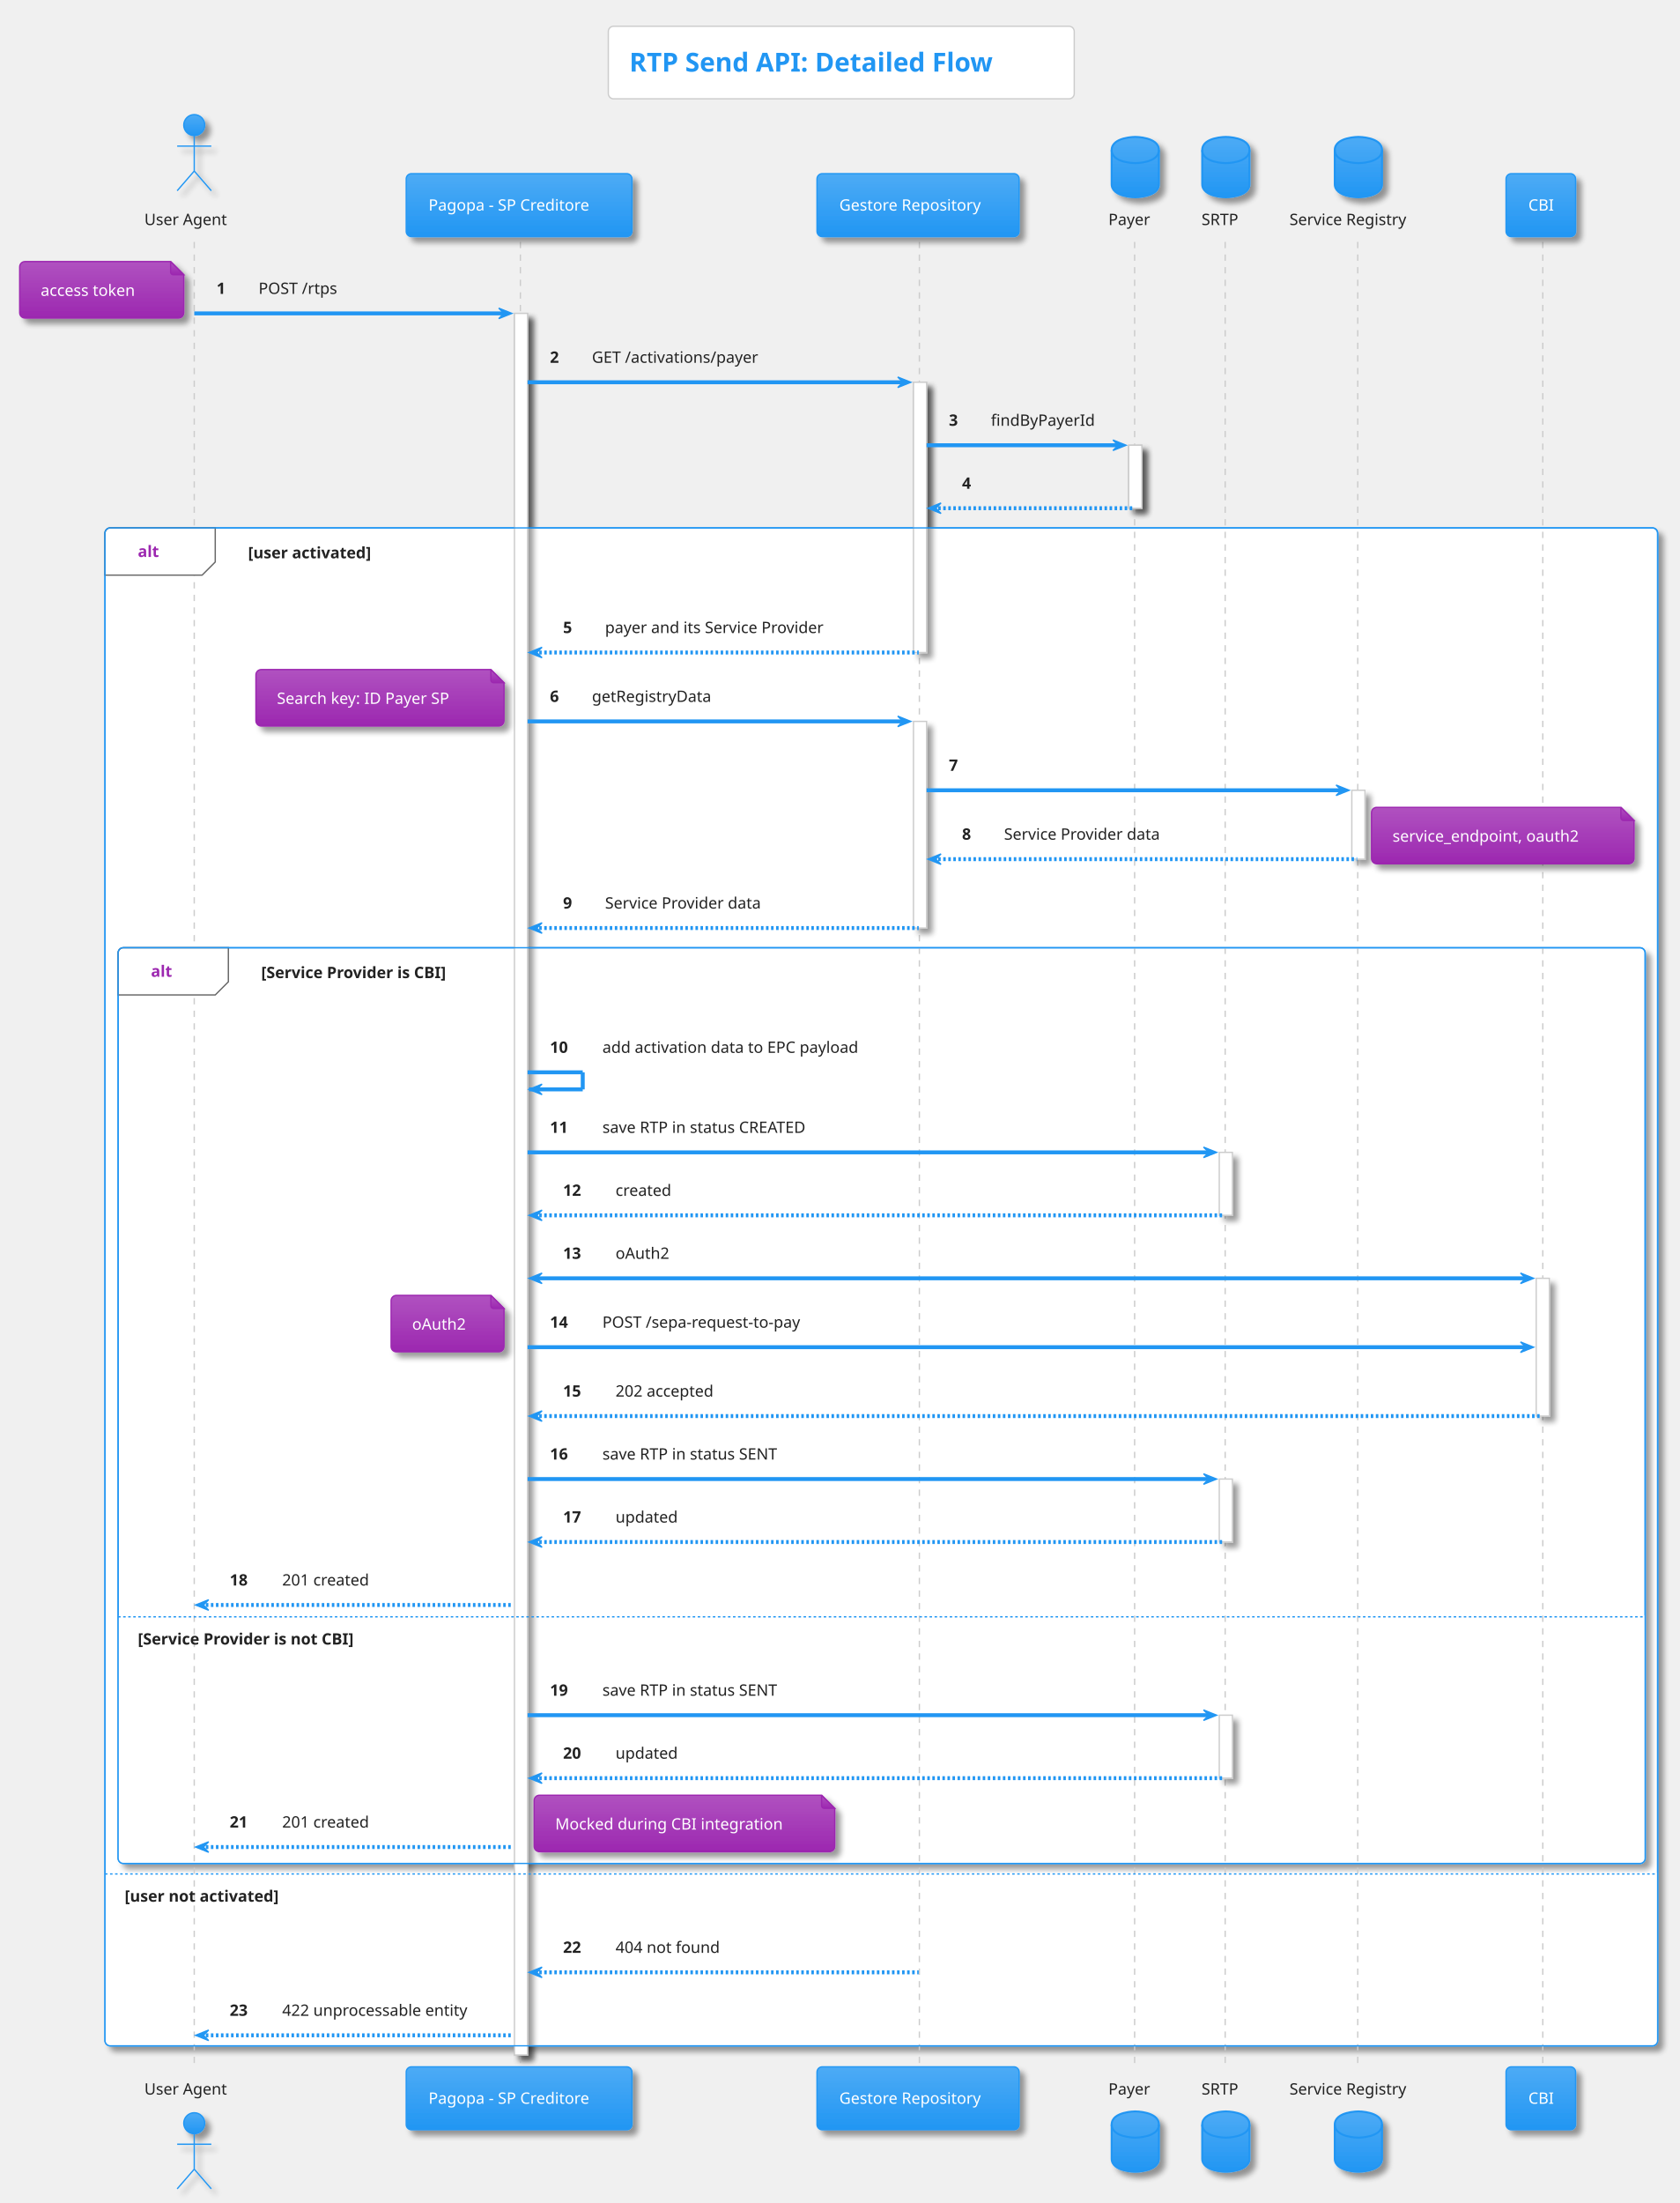
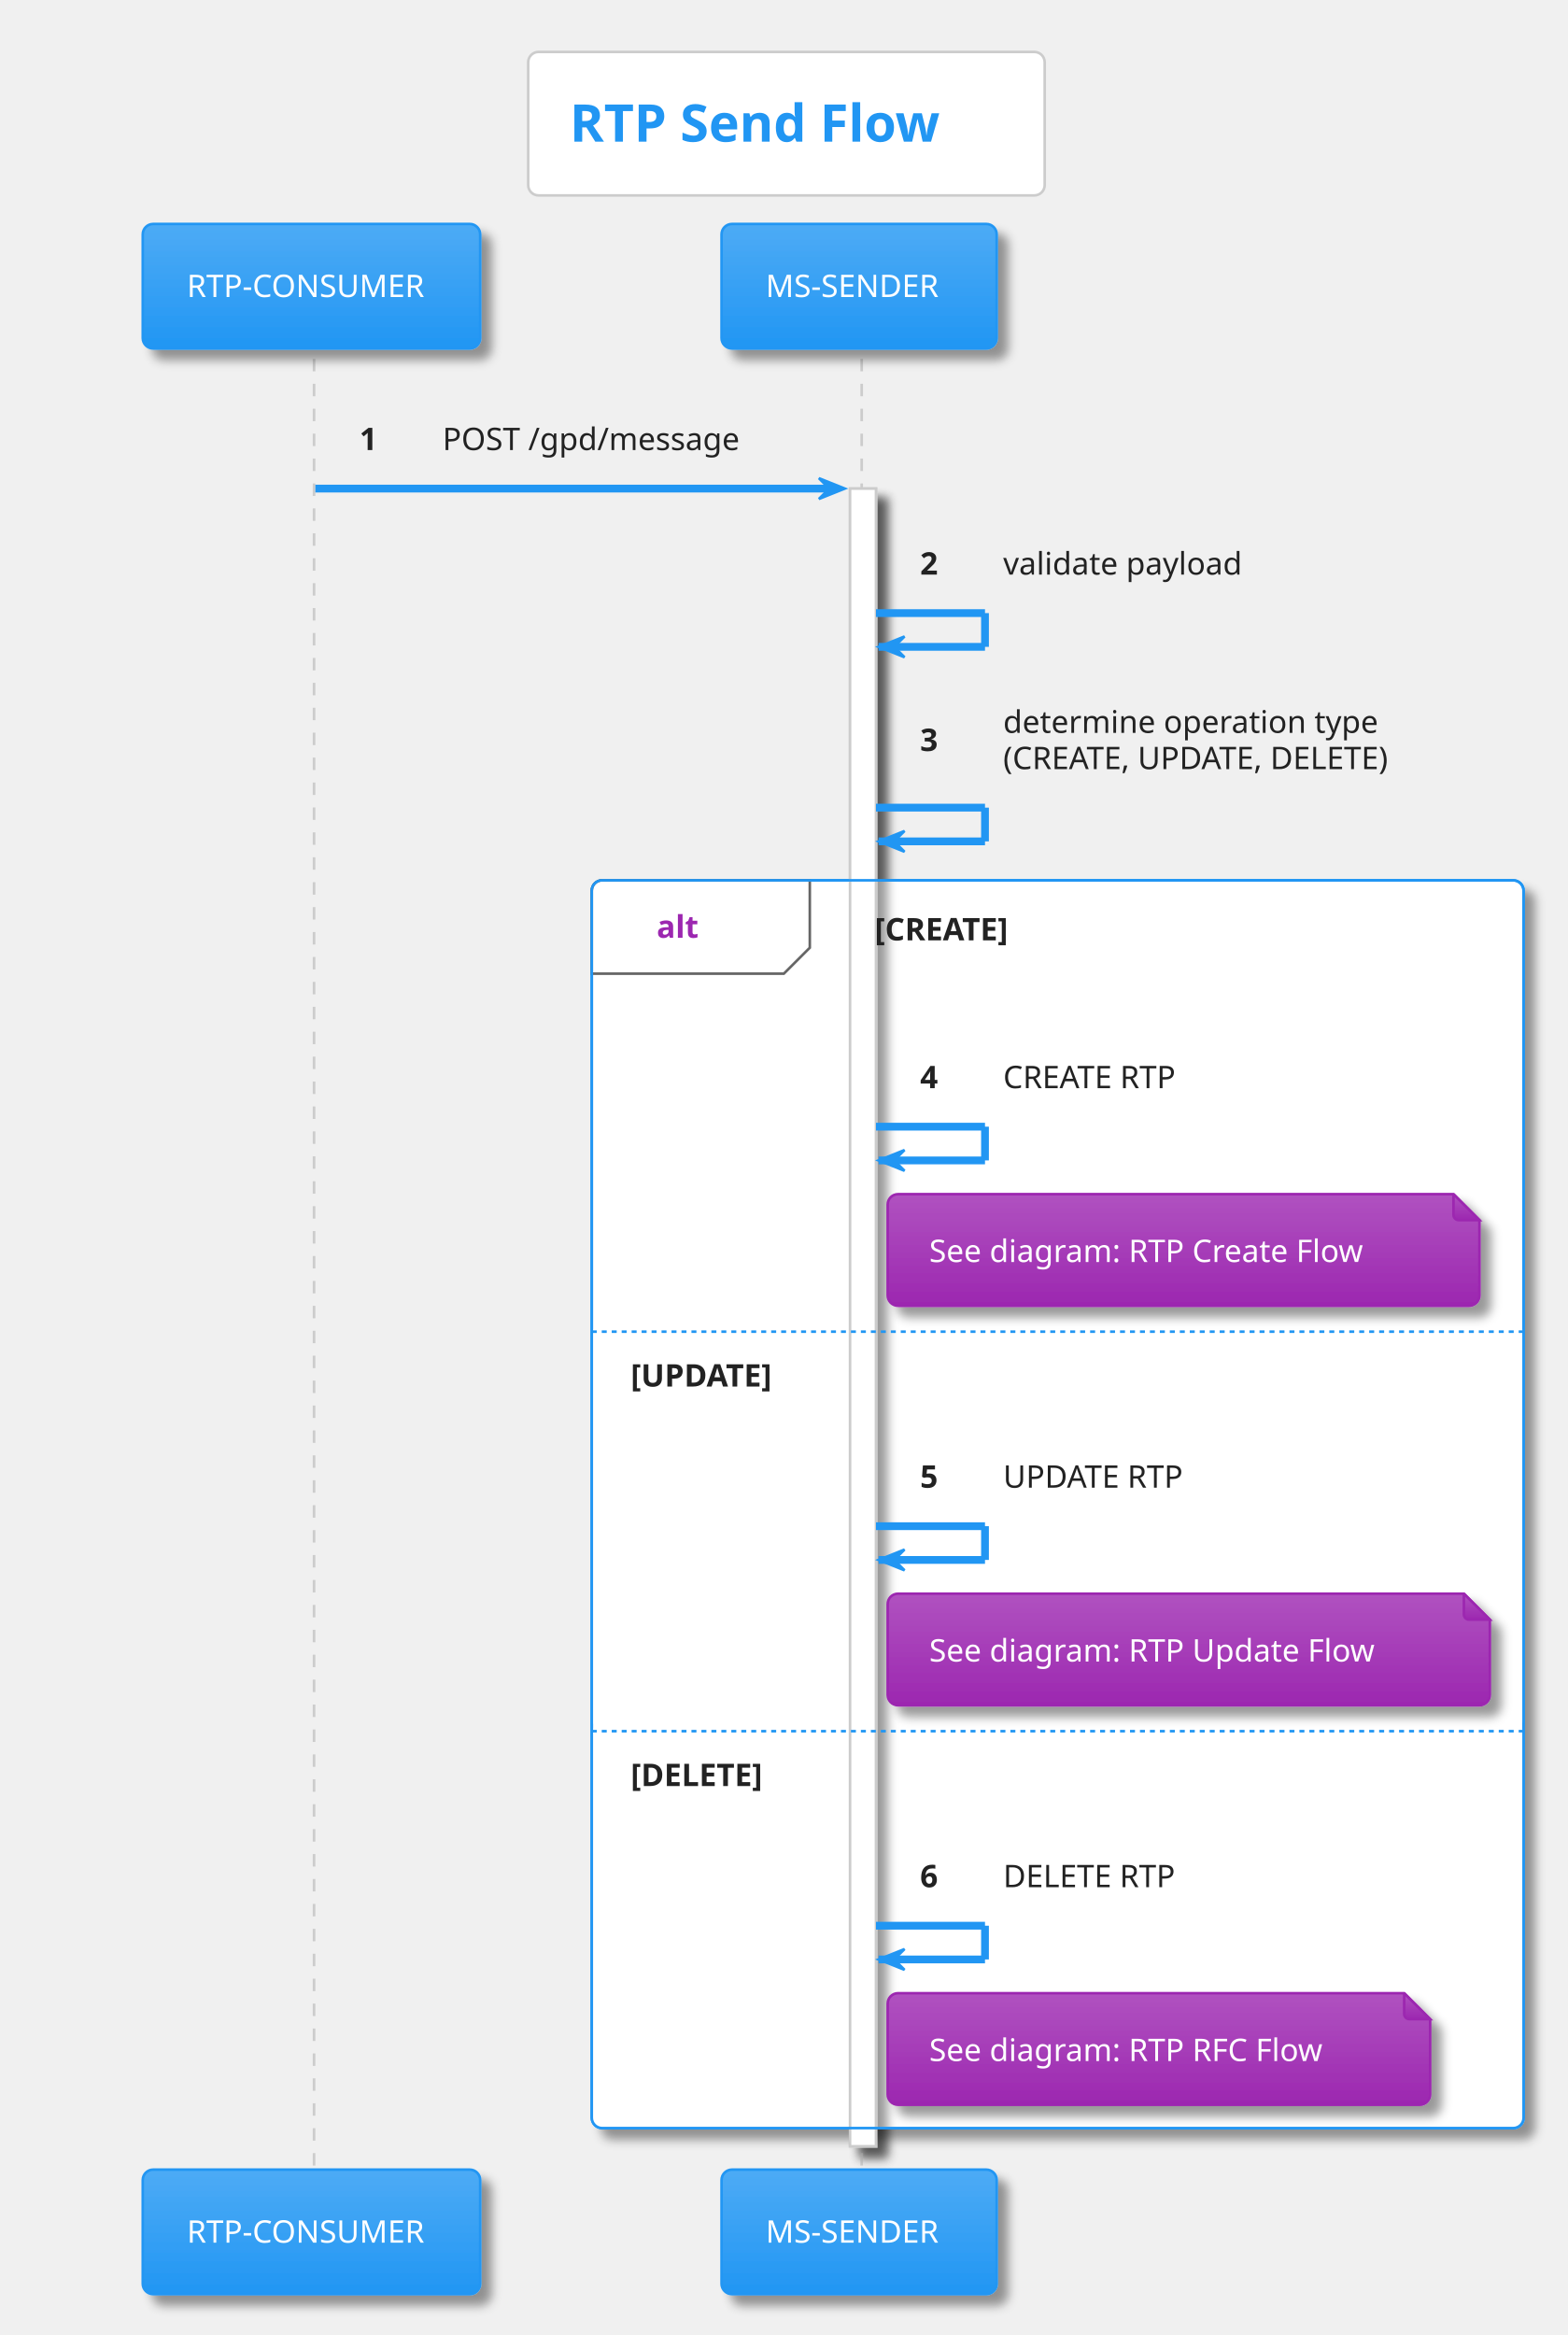
- <svg xmlns="http://www.w3.org/2000/svg" contentStyleType="text/css" height="1748.958px" preserveAspectRatio="none" style="width:1333px;height:1748px;" version="1.1" viewBox="0 0 1333 1748" width="1333.333px" zoomAndPan="magnify">
+ <svg xmlns="http://www.w3.org/2000/svg" contentStyleType="text/css" height="937.5px" preserveAspectRatio="none" style="width:629px;height:937px;" version="1.1" viewBox="0 0 629 937" width="629.167px" zoomAndPan="magnify">
  <defs>
-     <linearGradient id="g14znw5cwbxcvz0" x1="50%" x2="50%" y1="0%" y2="100%">
+     <linearGradient id="g13zf2xeybjldn0" x1="50%" x2="50%" y1="0%" y2="100%">
      <stop offset="0%" stop-color="#FFFFFF" />
      <stop offset="100%" stop-color="#FFFFFF" />
    </linearGradient>
-     <filter height="300%" id="f14znw5cwbxcvz" width="300%" x="-1" y="-1">
+     <filter height="300%" id="f13zf2xeybjldn" width="300%" x="-1" y="-1">
      <feGaussianBlur result="blurOut" stdDeviation="2.083" />
      <feColorMatrix in="blurOut" result="blurOut2" type="matrix" values="0 0 0 0 0 0 0 0 0 0 0 0 0 0 0 0 0 0 .4 0" />
      <feOffset dx="4.167" dy="4.167" in="blurOut2" result="blurOut3" />
      <feBlend in="SourceGraphic" in2="blurOut3" mode="normal" />
    </filter>
-     <linearGradient id="g14znw5cwbxcvz1" x1="50%" x2="50%" y1="0%" y2="100%">
+     <linearGradient id="g13zf2xeybjldn1" x1="50%" x2="50%" y1="0%" y2="100%">
      <stop offset="0%" stop-color="#4DABF5" />
      <stop offset="100%" stop-color="#2196F3" />
    </linearGradient>
-     <linearGradient id="g14znw5cwbxcvz2" x1="50%" x2="50%" y1="0%" y2="100%">
+     <linearGradient id="g13zf2xeybjldn2" x1="50%" x2="50%" y1="0%" y2="100%">
      <stop offset="0%" stop-color="#B052C0" />
      <stop offset="100%" stop-color="#9C27B0" />
    </linearGradient>
  </defs>
  <g>
-     <rect fill="url(#g14znw5cwbxcvz0)" height="57.585" id="_title" rx="4.167" ry="4.167" style="stroke:#CCCCCC;stroke-width:1.042;" width="369.792" x="482.812" y="20.833" />
-     <text fill="#2196F3" font-family="Verdana" font-size="20.833" font-weight="bold" lengthAdjust="spacing" textLength="336.458" x="499.479" y="56.838">RTP Send API: Detailed Flow</text>
-     <rect fill="#FFFFFF" filter="url(#f14znw5cwbxcvz)" height="1381.901" style="stroke:#CCCCCC;stroke-width:1.042;" width="10.417" x="408.333" y="248.665" />
-     <rect fill="#FFFFFF" filter="url(#f14znw5cwbxcvz)" height="214.421" style="stroke:#CCCCCC;stroke-width:1.042;" width="10.417" x="725" y="303.32" />
-     <rect fill="#FFFFFF" filter="url(#f14znw5cwbxcvz)" height="163.965" style="stroke:#CCCCCC;stroke-width:1.042;" width="10.417" x="725" y="572.396" />
-     <rect fill="#FFFFFF" filter="url(#f14znw5cwbxcvz)" height="49.967" style="stroke:#CCCCCC;stroke-width:1.042;" width="10.417" x="895.833" y="353.288" />
-     <rect fill="#FFFFFF" filter="url(#f14znw5cwbxcvz)" height="49.967" style="stroke:#CCCCCC;stroke-width:1.042;" width="10.417" x="967.708" y="914.356" />
-     <rect fill="#FFFFFF" filter="url(#f14znw5cwbxcvz)" height="49.967" style="stroke:#CCCCCC;stroke-width:1.042;" width="10.417" x="967.708" y="1173.568" />
-     <rect fill="#FFFFFF" filter="url(#f14znw5cwbxcvz)" height="49.967" style="stroke:#CCCCCC;stroke-width:1.042;" width="10.417" x="967.708" y="1360.938" />
-     <rect fill="#FFFFFF" filter="url(#f14znw5cwbxcvz)" height="54.655" style="stroke:#CCCCCC;stroke-width:1.042;" width="10.417" x="1072.917" y="627.051" />
-     <rect fill="#FFFFFF" filter="url(#f14znw5cwbxcvz)" height="109.31" style="stroke:#CCCCCC;stroke-width:1.042;" width="10.417" x="1219.271" y="1014.29" />
-     <rect fill="url(#g14znw5cwbxcvz0)" filter="url(#f14znw5cwbxcvz)" height="1204.395" rx="4.167" ry="4.167" style="stroke:#2196F3;stroke-width:1.042;" width="1232.292" x="83.333" y="418.88" />
-     <rect fill="url(#g14znw5cwbxcvz0)" filter="url(#f14znw5cwbxcvz)" height="726.595" rx="4.167" ry="4.167" style="stroke:#2196F3;stroke-width:1.042;" width="1211.979" x="93.75" y="751.986" />
-     <path d="M93.75,1281.836 L1305.729,1281.836 L1305.729,1474.414 A4.167,4.167 0 0 1 1301.562,1478.581 L97.917,1478.581 A4.167,4.167 0 0 1 93.75,1474.414 L93.75,1281.836 " fill="url(#g14znw5cwbxcvz0)" style="stroke:none;stroke-width:1.042;" />
-     <path d="M83.333,1485.872 L1315.625,1485.872 L1315.625,1619.108 A4.167,4.167 0 0 1 1311.458,1623.275 L87.5,1623.275 A4.167,4.167 0 0 1 83.333,1619.108 L83.333,1485.872 " fill="url(#g14znw5cwbxcvz0)" style="stroke:none;stroke-width:1.042;" />
-     <line style="stroke:#CCCCCC;stroke-width:1.042;stroke-dasharray:5.0,5.0;" x1="154.167" x2="154.167" y1="191.927" y2="1640.983" />
-     <line style="stroke:#CCCCCC;stroke-width:1.042;stroke-dasharray:5.0,5.0;" x1="413.021" x2="413.021" y1="191.927" y2="1640.983" />
-     <line style="stroke:#CCCCCC;stroke-width:1.042;stroke-dasharray:5.0,5.0;" x1="729.688" x2="729.688" y1="191.927" y2="1640.983" />
-     <line style="stroke:#CCCCCC;stroke-width:1.042;stroke-dasharray:5.0,5.0;" x1="900.521" x2="900.521" y1="191.927" y2="1640.983" />
-     <line style="stroke:#CCCCCC;stroke-width:1.042;stroke-dasharray:5.0,5.0;" x1="972.396" x2="972.396" y1="191.927" y2="1640.983" />
-     <line style="stroke:#CCCCCC;stroke-width:1.042;stroke-dasharray:5.0,5.0;" x1="1077.604" x2="1077.604" y1="191.927" y2="1640.983" />
-     <line style="stroke:#CCCCCC;stroke-width:1.042;stroke-dasharray:5.0,5.0;" x1="1224.479" x2="1224.479" y1="191.927" y2="1640.983" />
-     <text fill="#222222" font-family="Verdana" font-size="12.5" lengthAdjust="spacing" textLength="72.917" x="114.583" y="178.562">User Agent</text>
-     <ellipse cx="154.167" cy="99.251" fill="url(#g14znw5cwbxcvz1)" filter="url(#f14znw5cwbxcvz)" rx="8.333" ry="8.333" style="stroke:#2196F3;stroke-width:1.042;" />
-     <path d="M154.167,107.585 L154.167,135.71 M140.625,115.918 L167.708,115.918 M154.167,135.71 L140.625,151.335 M154.167,135.71 L167.708,151.335 " fill="none" filter="url(#f14znw5cwbxcvz)" style="stroke:#2196F3;stroke-width:1.042;" />
-     <text fill="#222222" font-family="Verdana" font-size="12.5" lengthAdjust="spacing" textLength="72.917" x="114.583" y="1661.961">User Agent</text>
-     <ellipse cx="154.167" cy="1684.7" fill="url(#g14znw5cwbxcvz1)" filter="url(#f14znw5cwbxcvz)" rx="8.333" ry="8.333" style="stroke:#2196F3;stroke-width:1.042;" />
-     <path d="M154.167,1693.034 L154.167,1721.159 M140.625,1701.367 L167.708,1701.367 M154.167,1721.159 L140.625,1736.784 M154.167,1721.159 L167.708,1736.784 " fill="none" filter="url(#f14znw5cwbxcvz)" style="stroke:#2196F3;stroke-width:1.042;" />
-     <rect fill="url(#g14znw5cwbxcvz1)" filter="url(#f14znw5cwbxcvz)" height="49.967" rx="4.167" ry="4.167" style="stroke:#2196F3;stroke-width:1.042;" width="179.167" x="322.396" y="137.793" />
-     <text fill="#FFFFFF" font-family="Verdana" font-size="12.5" lengthAdjust="spacing" textLength="143.75" x="340.104" y="167.104">Pagopa - SP Creditore</text>
-     <rect fill="url(#g14znw5cwbxcvz1)" filter="url(#f14znw5cwbxcvz)" height="49.967" rx="4.167" ry="4.167" style="stroke:#2196F3;stroke-width:1.042;" width="179.167" x="322.396" y="1639.941" />
-     <text fill="#FFFFFF" font-family="Verdana" font-size="12.5" lengthAdjust="spacing" textLength="143.75" x="340.104" y="1669.253">Pagopa - SP Creditore</text>
-     <rect fill="url(#g14znw5cwbxcvz1)" filter="url(#f14znw5cwbxcvz)" height="49.967" rx="4.167" ry="4.167" style="stroke:#2196F3;stroke-width:1.042;" width="160.417" x="648.438" y="137.793" />
-     <text fill="#FFFFFF" font-family="Verdana" font-size="12.5" lengthAdjust="spacing" textLength="125" x="666.146" y="167.104">Gestore Repository</text>
-     <rect fill="url(#g14znw5cwbxcvz1)" filter="url(#f14znw5cwbxcvz)" height="49.967" rx="4.167" ry="4.167" style="stroke:#2196F3;stroke-width:1.042;" width="160.417" x="648.438" y="1639.941" />
-     <text fill="#FFFFFF" font-family="Verdana" font-size="12.5" lengthAdjust="spacing" textLength="125" x="666.146" y="1669.253">Gestore Repository</text>
-     <text fill="#222222" font-family="Verdana" font-size="12.5" lengthAdjust="spacing" textLength="36.458" x="879.688" y="178.562">Payer</text>
-     <path d="M882.292,119.043 C882.292,108.626 901.042,108.626 901.042,108.626 C901.042,108.626 919.792,108.626 919.792,119.043 L919.792,146.126 C919.792,156.543 901.042,156.543 901.042,156.543 C901.042,156.543 882.292,156.543 882.292,146.126 L882.292,119.043 " fill="url(#g14znw5cwbxcvz1)" filter="url(#f14znw5cwbxcvz)" style="stroke:#2196F3;stroke-width:1.562;" />
-     <path d="M882.292,119.043 C882.292,129.46 901.042,129.46 901.042,129.46 C901.042,129.46 919.792,129.46 919.792,119.043 " fill="none" style="stroke:#2196F3;stroke-width:1.562;" />
-     <text fill="#222222" font-family="Verdana" font-size="12.5" lengthAdjust="spacing" textLength="36.458" x="879.688" y="1661.961">Payer</text>
-     <path d="M882.292,1685.742 C882.292,1675.325 901.042,1675.325 901.042,1675.325 C901.042,1675.325 919.792,1675.325 919.792,1685.742 L919.792,1712.825 C919.792,1723.242 901.042,1723.242 901.042,1723.242 C901.042,1723.242 882.292,1723.242 882.292,1712.825 L882.292,1685.742 " fill="url(#g14znw5cwbxcvz1)" filter="url(#f14znw5cwbxcvz)" style="stroke:#2196F3;stroke-width:1.562;" />
-     <path d="M882.292,1685.742 C882.292,1696.159 901.042,1696.159 901.042,1696.159 C901.042,1696.159 919.792,1696.159 919.792,1685.742 " fill="none" style="stroke:#2196F3;stroke-width:1.562;" />
-     <text fill="#222222" font-family="Verdana" font-size="12.5" lengthAdjust="spacing" textLength="32.292" x="953.646" y="178.562">SRTP</text>
-     <path d="M954.167,119.043 C954.167,108.626 972.917,108.626 972.917,108.626 C972.917,108.626 991.667,108.626 991.667,119.043 L991.667,146.126 C991.667,156.543 972.917,156.543 972.917,156.543 C972.917,156.543 954.167,156.543 954.167,146.126 L954.167,119.043 " fill="url(#g14znw5cwbxcvz1)" filter="url(#f14znw5cwbxcvz)" style="stroke:#2196F3;stroke-width:1.562;" />
-     <path d="M954.167,119.043 C954.167,129.46 972.917,129.46 972.917,129.46 C972.917,129.46 991.667,129.46 991.667,119.043 " fill="none" style="stroke:#2196F3;stroke-width:1.562;" />
-     <text fill="#222222" font-family="Verdana" font-size="12.5" lengthAdjust="spacing" textLength="32.292" x="953.646" y="1661.961">SRTP</text>
-     <path d="M954.167,1685.742 C954.167,1675.325 972.917,1675.325 972.917,1675.325 C972.917,1675.325 991.667,1675.325 991.667,1685.742 L991.667,1712.825 C991.667,1723.242 972.917,1723.242 972.917,1723.242 C972.917,1723.242 954.167,1723.242 954.167,1712.825 L954.167,1685.742 " fill="url(#g14znw5cwbxcvz1)" filter="url(#f14znw5cwbxcvz)" style="stroke:#2196F3;stroke-width:1.562;" />
-     <path d="M954.167,1685.742 C954.167,1696.159 972.917,1696.159 972.917,1696.159 C972.917,1696.159 991.667,1696.159 991.667,1685.742 " fill="none" style="stroke:#2196F3;stroke-width:1.562;" />
-     <text fill="#222222" font-family="Verdana" font-size="12.5" lengthAdjust="spacing" textLength="103.125" x="1023.438" y="178.562">Service Registry</text>
-     <path d="M1059.375,119.043 C1059.375,108.626 1078.125,108.626 1078.125,108.626 C1078.125,108.626 1096.875,108.626 1096.875,119.043 L1096.875,146.126 C1096.875,156.543 1078.125,156.543 1078.125,156.543 C1078.125,156.543 1059.375,156.543 1059.375,146.126 L1059.375,119.043 " fill="url(#g14znw5cwbxcvz1)" filter="url(#f14znw5cwbxcvz)" style="stroke:#2196F3;stroke-width:1.562;" />
-     <path d="M1059.375,119.043 C1059.375,129.46 1078.125,129.46 1078.125,129.46 C1078.125,129.46 1096.875,129.46 1096.875,119.043 " fill="none" style="stroke:#2196F3;stroke-width:1.562;" />
-     <text fill="#222222" font-family="Verdana" font-size="12.5" lengthAdjust="spacing" textLength="103.125" x="1023.438" y="1661.961">Service Registry</text>
-     <path d="M1059.375,1685.742 C1059.375,1675.325 1078.125,1675.325 1078.125,1675.325 C1078.125,1675.325 1096.875,1675.325 1096.875,1685.742 L1096.875,1712.825 C1096.875,1723.242 1078.125,1723.242 1078.125,1723.242 C1078.125,1723.242 1059.375,1723.242 1059.375,1712.825 L1059.375,1685.742 " fill="url(#g14znw5cwbxcvz1)" filter="url(#f14znw5cwbxcvz)" style="stroke:#2196F3;stroke-width:1.562;" />
-     <path d="M1059.375,1685.742 C1059.375,1696.159 1078.125,1696.159 1078.125,1696.159 C1078.125,1696.159 1096.875,1696.159 1096.875,1685.742 " fill="none" style="stroke:#2196F3;stroke-width:1.562;" />
-     <rect fill="url(#g14znw5cwbxcvz1)" filter="url(#f14znw5cwbxcvz)" height="49.967" rx="4.167" ry="4.167" style="stroke:#2196F3;stroke-width:1.042;" width="55.208" x="1195.312" y="137.793" />
-     <text fill="#FFFFFF" font-family="Verdana" font-size="12.5" lengthAdjust="spacing" textLength="19.792" x="1213.021" y="167.104">CBI</text>
-     <rect fill="url(#g14znw5cwbxcvz1)" filter="url(#f14znw5cwbxcvz)" height="49.967" rx="4.167" ry="4.167" style="stroke:#2196F3;stroke-width:1.042;" width="55.208" x="1195.312" y="1639.941" />
-     <text fill="#FFFFFF" font-family="Verdana" font-size="12.5" lengthAdjust="spacing" textLength="19.792" x="1213.021" y="1669.253">CBI</text>
-     <rect fill="#FFFFFF" filter="url(#f14znw5cwbxcvz)" height="1381.901" style="stroke:#CCCCCC;stroke-width:1.042;" width="10.417" x="408.333" y="248.665" />
-     <rect fill="#FFFFFF" filter="url(#f14znw5cwbxcvz)" height="214.421" style="stroke:#CCCCCC;stroke-width:1.042;" width="10.417" x="725" y="303.32" />
-     <rect fill="#FFFFFF" filter="url(#f14znw5cwbxcvz)" height="163.965" style="stroke:#CCCCCC;stroke-width:1.042;" width="10.417" x="725" y="572.396" />
-     <rect fill="#FFFFFF" filter="url(#f14znw5cwbxcvz)" height="49.967" style="stroke:#CCCCCC;stroke-width:1.042;" width="10.417" x="895.833" y="353.288" />
-     <rect fill="#FFFFFF" filter="url(#f14znw5cwbxcvz)" height="49.967" style="stroke:#CCCCCC;stroke-width:1.042;" width="10.417" x="967.708" y="914.356" />
-     <rect fill="#FFFFFF" filter="url(#f14znw5cwbxcvz)" height="49.967" style="stroke:#CCCCCC;stroke-width:1.042;" width="10.417" x="967.708" y="1173.568" />
-     <rect fill="#FFFFFF" filter="url(#f14znw5cwbxcvz)" height="49.967" style="stroke:#CCCCCC;stroke-width:1.042;" width="10.417" x="967.708" y="1360.938" />
-     <rect fill="#FFFFFF" filter="url(#f14znw5cwbxcvz)" height="54.655" style="stroke:#CCCCCC;stroke-width:1.042;" width="10.417" x="1072.917" y="627.051" />
-     <rect fill="#FFFFFF" filter="url(#f14znw5cwbxcvz)" height="109.31" style="stroke:#CCCCCC;stroke-width:1.042;" width="10.417" x="1219.271" y="1014.29" />
-     <polygon fill="#2196F3" points="395.833,244.499,406.25,248.665,395.833,252.832,400,248.665" style="stroke:#2196F3;stroke-width:1.042;" />
-     <line style="stroke:#2196F3;stroke-width:3.125;" x1="154.167" x2="402.083" y1="248.665" y2="248.665" />
-     <text fill="#222222" font-family="Verdana" font-size="12.5" font-weight="bold" lengthAdjust="spacing" textLength="8.333" x="171.875" y="233.217">1</text>
-     <text fill="#222222" font-family="Verdana" font-size="12.5" lengthAdjust="spacing" textLength="67.708" x="205.208" y="233.217">POST /rtps</text>
-     <path d="M15.625,211.719 L15.625,248.177 A4.167,4.167 0 0 0 19.792,252.344 L141.667,252.344 A4.167,4.167 0 0 0 145.833,248.177 L145.833,217.969 L135.417,207.552 L19.792,207.552 A4.167,4.167 0 0 0 15.625,211.719 " fill="url(#g14znw5cwbxcvz2)" filter="url(#f14znw5cwbxcvz)" style="stroke:#9C27B0;stroke-width:1.042;" />
-     <path d="M135.417,207.552 L135.417,215.885 A2.083,2.083 0 0 0 137.5,217.969 L145.833,217.969 L135.417,207.552 " fill="url(#g14znw5cwbxcvz2)" style="stroke:#9C27B0;stroke-width:1.042;" />
-     <text fill="#FFFFFF" font-family="Verdana" font-size="12.5" lengthAdjust="spacing" textLength="87.5" x="32.292" y="234.78">access token</text>
-     <polygon fill="#2196F3" points="712.5,299.154,722.917,303.32,712.5,307.487,716.667,303.32" style="stroke:#2196F3;stroke-width:1.042;" />
-     <line style="stroke:#2196F3;stroke-width:3.125;" x1="418.75" x2="718.75" y1="303.32" y2="303.32" />
-     <text fill="#222222" font-family="Verdana" font-size="12.5" font-weight="bold" lengthAdjust="spacing" textLength="8.333" x="436.458" y="287.872">2</text>
-     <text fill="#222222" font-family="Verdana" font-size="12.5" lengthAdjust="spacing" textLength="144.792" x="469.792" y="287.872">GET /activations/payer</text>
-     <polygon fill="#2196F3" points="883.333,349.121,893.75,353.288,883.333,357.454,887.5,353.288" style="stroke:#2196F3;stroke-width:1.042;" />
-     <line style="stroke:#2196F3;stroke-width:3.125;" x1="735.417" x2="889.583" y1="353.288" y2="353.288" />
-     <text fill="#222222" font-family="Verdana" font-size="12.5" font-weight="bold" lengthAdjust="spacing" textLength="8.333" x="753.125" y="337.84">3</text>
-     <text fill="#222222" font-family="Verdana" font-size="12.5" lengthAdjust="spacing" textLength="86.458" x="786.458" y="337.84">findByPayerId</text>
-     <polygon fill="#2196F3" points="746.875,399.089,736.458,403.255,746.875,407.422,742.708,403.255" style="stroke:#2196F3;stroke-width:1.042;" />
-     <line style="stroke:#2196F3;stroke-width:3.125;stroke-dasharray:2.0,2.0;" x1="740.625" x2="900" y1="403.255" y2="403.255" />
-     <text fill="#222222" font-family="Verdana" font-size="12.5" font-weight="bold" lengthAdjust="spacing" textLength="8.333" x="763.542" y="387.807">4</text>
-     <text fill="#222222" font-family="Verdana" font-size="12.5" lengthAdjust="spacing" textLength="4.167" x="796.875" y="387.807"> </text>
-     <path d="M87.5,418.88 L170.833,418.88 L170.833,445.931 L160.417,456.348 L83.333,456.348 L83.333,423.047 A4.167,4.167 0 0 1 87.5,418.88 " fill="#FFFFFF" style="stroke:#666666;stroke-width:1.042;" />
-     <rect fill="none" height="1204.395" rx="4.167" ry="4.167" style="stroke:#2196F3;stroke-width:1.042;" width="1232.292" x="83.333" y="418.88" />
-     <text fill="#9C27B0" font-family="Verdana" font-size="12.5" font-weight="bold" lengthAdjust="spacing" textLength="19.792" x="109.375" y="441.941">alt</text>
-     <text fill="#222222" font-family="Verdana" font-size="12.5" font-weight="bold" lengthAdjust="spacing" textLength="116.667" x="196.875" y="442.983">[user activated]</text>
-     <polygon fill="#2196F3" points="430.208,513.574,419.792,517.741,430.208,521.908,426.042,517.741" style="stroke:#2196F3;stroke-width:1.042;" />
-     <line style="stroke:#2196F3;stroke-width:3.125;stroke-dasharray:2.0,2.0;" x1="423.958" x2="729.167" y1="517.741" y2="517.741" />
-     <text fill="#222222" font-family="Verdana" font-size="12.5" font-weight="bold" lengthAdjust="spacing" textLength="8.333" x="446.875" y="502.293">5</text>
-     <text fill="#222222" font-family="Verdana" font-size="12.5" lengthAdjust="spacing" textLength="193.75" x="480.208" y="502.293">payer and its Service Provider</text>
-     <polygon fill="#2196F3" points="712.5,568.229,722.917,572.396,712.5,576.562,716.667,572.396" style="stroke:#2196F3;stroke-width:1.042;" />
-     <line style="stroke:#2196F3;stroke-width:3.125;" x1="418.75" x2="718.75" y1="572.396" y2="572.396" />
-     <text fill="#222222" font-family="Verdana" font-size="12.5" font-weight="bold" lengthAdjust="spacing" textLength="8.333" x="436.458" y="556.948">6</text>
-     <text fill="#222222" font-family="Verdana" font-size="12.5" lengthAdjust="spacing" textLength="105.208" x="469.792" y="556.948">getRegistryData</text>
-     <path d="M203.125,535.449 L203.125,571.908 A4.167,4.167 0 0 0 207.292,576.074 L395.833,576.074 A4.167,4.167 0 0 0 400,571.908 L400,541.699 L389.583,531.283 L207.292,531.283 A4.167,4.167 0 0 0 203.125,535.449 " fill="url(#g14znw5cwbxcvz2)" filter="url(#f14znw5cwbxcvz)" style="stroke:#9C27B0;stroke-width:1.042;" />
-     <path d="M389.583,531.283 L389.583,539.616 A2.083,2.083 0 0 0 391.667,541.699 L400,541.699 L389.583,531.283 " fill="url(#g14znw5cwbxcvz2)" style="stroke:#9C27B0;stroke-width:1.042;" />
-     <text fill="#FFFFFF" font-family="Verdana" font-size="12.5" lengthAdjust="spacing" textLength="154.167" x="219.792" y="558.51">Search key: ID Payer SP</text>
-     <polygon fill="#2196F3" points="1060.417,622.884,1070.833,627.051,1060.417,631.217,1064.583,627.051" style="stroke:#2196F3;stroke-width:1.042;" />
-     <line style="stroke:#2196F3;stroke-width:3.125;" x1="735.417" x2="1066.667" y1="627.051" y2="627.051" />
-     <text fill="#222222" font-family="Verdana" font-size="12.5" font-weight="bold" lengthAdjust="spacing" textLength="8.333" x="753.125" y="611.603">7</text>
-     <text fill="#222222" font-family="Verdana" font-size="12.5" lengthAdjust="spacing" textLength="4.167" x="786.458" y="611.603"> </text>
-     <polygon fill="#2196F3" points="746.875,677.539,736.458,681.706,746.875,685.872,742.708,681.706" style="stroke:#2196F3;stroke-width:1.042;" />
-     <line style="stroke:#2196F3;stroke-width:3.125;stroke-dasharray:2.0,2.0;" x1="740.625" x2="1077.083" y1="681.706" y2="681.706" />
-     <text fill="#222222" font-family="Verdana" font-size="12.5" font-weight="bold" lengthAdjust="spacing" textLength="8.333" x="763.542" y="666.258">8</text>
-     <text fill="#222222" font-family="Verdana" font-size="12.5" lengthAdjust="spacing" textLength="138.542" x="796.875" y="666.258">Service Provider data</text>
-     <path d="M1088.542,644.759 L1088.542,681.217 A4.167,4.167 0 0 0 1092.708,685.384 L1292.708,685.384 A4.167,4.167 0 0 0 1296.875,681.217 L1296.875,651.009 L1286.458,640.592 L1092.708,640.592 A4.167,4.167 0 0 0 1088.542,644.759 " fill="url(#g14znw5cwbxcvz2)" filter="url(#f14znw5cwbxcvz)" style="stroke:#9C27B0;stroke-width:1.042;" />
-     <path d="M1286.458,640.592 L1286.458,648.926 A2.083,2.083 0 0 0 1288.542,651.009 L1296.875,651.009 L1286.458,640.592 " fill="url(#g14znw5cwbxcvz2)" style="stroke:#9C27B0;stroke-width:1.042;" />
-     <text fill="#FFFFFF" font-family="Verdana" font-size="12.5" lengthAdjust="spacing" textLength="165.625" x="1105.208" y="667.82">service_endpoint, oauth2</text>
-     <polygon fill="#2196F3" points="430.208,732.194,419.792,736.361,430.208,740.527,426.042,736.361" style="stroke:#2196F3;stroke-width:1.042;" />
-     <line style="stroke:#2196F3;stroke-width:3.125;stroke-dasharray:2.0,2.0;" x1="423.958" x2="729.167" y1="736.361" y2="736.361" />
-     <text fill="#222222" font-family="Verdana" font-size="12.5" font-weight="bold" lengthAdjust="spacing" textLength="8.333" x="446.875" y="720.913">9</text>
-     <text fill="#222222" font-family="Verdana" font-size="12.5" lengthAdjust="spacing" textLength="138.542" x="480.208" y="720.913">Service Provider data</text>
-     <path d="M97.917,751.986 L181.25,751.986 L181.25,779.037 L170.833,789.453 L93.75,789.453 L93.75,756.152 A4.167,4.167 0 0 1 97.917,751.986 " fill="#FFFFFF" style="stroke:#666666;stroke-width:1.042;" />
-     <rect fill="none" height="726.595" rx="4.167" ry="4.167" style="stroke:#2196F3;stroke-width:1.042;" width="1211.979" x="93.75" y="751.986" />
-     <text fill="#9C27B0" font-family="Verdana" font-size="12.5" font-weight="bold" lengthAdjust="spacing" textLength="19.792" x="119.792" y="775.047">alt</text>
-     <text fill="#222222" font-family="Verdana" font-size="12.5" font-weight="bold" lengthAdjust="spacing" textLength="172.917" x="207.292" y="776.088">[Service Provider is CBI]</text>
-     <line style="stroke:#2196F3;stroke-width:3.125;" x1="418.75" x2="462.5" y1="850.846" y2="850.846" />
-     <line style="stroke:#2196F3;stroke-width:3.125;" x1="462.5" x2="462.5" y1="850.846" y2="864.388" />
-     <line style="stroke:#2196F3;stroke-width:3.125;" x1="419.792" x2="462.5" y1="864.388" y2="864.388" />
-     <polygon fill="#2196F3" points="430.208,860.221,419.792,864.388,430.208,868.555,426.042,864.388" style="stroke:#2196F3;stroke-width:1.042;" />
-     <text fill="#222222" font-family="Verdana" font-size="12.5" font-weight="bold" lengthAdjust="spacing" textLength="16.667" x="436.458" y="835.398">10</text>
-     <text fill="#222222" font-family="Verdana" font-size="12.5" lengthAdjust="spacing" textLength="229.167" x="478.125" y="835.398">add activation data to EPC payload</text>
-     <polygon fill="#2196F3" points="955.208,910.189,965.625,914.356,955.208,918.522,959.375,914.356" style="stroke:#2196F3;stroke-width:1.042;" />
-     <line style="stroke:#2196F3;stroke-width:3.125;" x1="418.75" x2="961.458" y1="914.356" y2="914.356" />
-     <text fill="#222222" font-family="Verdana" font-size="12.5" font-weight="bold" lengthAdjust="spacing" textLength="16.667" x="436.458" y="898.908">11</text>
-     <text fill="#222222" font-family="Verdana" font-size="12.5" lengthAdjust="spacing" textLength="182.292" x="478.125" y="898.908">save RTP in status CREATED</text>
-     <polygon fill="#2196F3" points="430.208,960.156,419.792,964.323,430.208,968.49,426.042,964.323" style="stroke:#2196F3;stroke-width:1.042;" />
-     <line style="stroke:#2196F3;stroke-width:3.125;stroke-dasharray:2.0,2.0;" x1="423.958" x2="971.875" y1="964.323" y2="964.323" />
-     <text fill="#222222" font-family="Verdana" font-size="12.5" font-weight="bold" lengthAdjust="spacing" textLength="16.667" x="446.875" y="948.875">12</text>
-     <text fill="#222222" font-family="Verdana" font-size="12.5" lengthAdjust="spacing" textLength="51.042" x="488.542" y="948.875">created</text>
-     <polygon fill="#2196F3" points="430.208,1010.124,419.792,1014.29,430.208,1018.457,426.042,1014.29" style="stroke:#2196F3;stroke-width:1.042;" />
-     <polygon fill="#2196F3" points="1206.771,1010.124,1217.188,1014.29,1206.771,1018.457,1210.938,1014.29" style="stroke:#2196F3;stroke-width:1.042;" />
-     <line style="stroke:#2196F3;stroke-width:3.125;" x1="423.958" x2="1213.021" y1="1014.29" y2="1014.29" />
-     <text fill="#222222" font-family="Verdana" font-size="12.5" font-weight="bold" lengthAdjust="spacing" textLength="16.667" x="446.875" y="998.842">13</text>
-     <text fill="#222222" font-family="Verdana" font-size="12.5" lengthAdjust="spacing" textLength="46.875" x="488.542" y="998.842">oAuth2</text>
-     <polygon fill="#2196F3" points="1206.771,1064.779,1217.188,1068.945,1206.771,1073.112,1210.938,1068.945" style="stroke:#2196F3;stroke-width:1.042;" />
-     <line style="stroke:#2196F3;stroke-width:3.125;" x1="418.75" x2="1213.021" y1="1068.945" y2="1068.945" />
-     <text fill="#222222" font-family="Verdana" font-size="12.5" font-weight="bold" lengthAdjust="spacing" textLength="16.667" x="436.458" y="1053.497">14</text>
-     <text fill="#222222" font-family="Verdana" font-size="12.5" lengthAdjust="spacing" textLength="173.958" x="478.125" y="1053.497">POST /sepa-request-to-pay</text>
-     <path d="M310.417,1031.999 L310.417,1068.457 A4.167,4.167 0 0 0 314.583,1072.624 L395.833,1072.624 A4.167,4.167 0 0 0 400,1068.457 L400,1038.249 L389.583,1027.832 L314.583,1027.832 A4.167,4.167 0 0 0 310.417,1031.999 " fill="url(#g14znw5cwbxcvz2)" filter="url(#f14znw5cwbxcvz)" style="stroke:#9C27B0;stroke-width:1.042;" />
-     <path d="M389.583,1027.832 L389.583,1036.165 A2.083,2.083 0 0 0 391.667,1038.249 L400,1038.249 L389.583,1027.832 " fill="url(#g14znw5cwbxcvz2)" style="stroke:#9C27B0;stroke-width:1.042;" />
-     <text fill="#FFFFFF" font-family="Verdana" font-size="12.5" lengthAdjust="spacing" textLength="46.875" x="327.083" y="1055.06">oAuth2</text>
-     <polygon fill="#2196F3" points="430.208,1119.434,419.792,1123.6,430.208,1127.767,426.042,1123.6" style="stroke:#2196F3;stroke-width:1.042;" />
-     <line style="stroke:#2196F3;stroke-width:3.125;stroke-dasharray:2.0,2.0;" x1="423.958" x2="1223.438" y1="1123.6" y2="1123.6" />
-     <text fill="#222222" font-family="Verdana" font-size="12.5" font-weight="bold" lengthAdjust="spacing" textLength="16.667" x="446.875" y="1108.152">15</text>
-     <text fill="#222222" font-family="Verdana" font-size="12.5" lengthAdjust="spacing" textLength="90.625" x="488.542" y="1108.152">202 accepted</text>
-     <polygon fill="#2196F3" points="955.208,1169.401,965.625,1173.568,955.208,1177.734,959.375,1173.568" style="stroke:#2196F3;stroke-width:1.042;" />
-     <line style="stroke:#2196F3;stroke-width:3.125;" x1="418.75" x2="961.458" y1="1173.568" y2="1173.568" />
-     <text fill="#222222" font-family="Verdana" font-size="12.5" font-weight="bold" lengthAdjust="spacing" textLength="16.667" x="436.458" y="1158.12">16</text>
-     <text fill="#222222" font-family="Verdana" font-size="12.5" lengthAdjust="spacing" textLength="157.292" x="478.125" y="1158.12">save RTP in status SENT</text>
-     <polygon fill="#2196F3" points="430.208,1219.369,419.792,1223.535,430.208,1227.702,426.042,1223.535" style="stroke:#2196F3;stroke-width:1.042;" />
-     <line style="stroke:#2196F3;stroke-width:3.125;stroke-dasharray:2.0,2.0;" x1="423.958" x2="971.875" y1="1223.535" y2="1223.535" />
-     <text fill="#222222" font-family="Verdana" font-size="12.5" font-weight="bold" lengthAdjust="spacing" textLength="16.667" x="446.875" y="1208.087">17</text>
-     <text fill="#222222" font-family="Verdana" font-size="12.5" lengthAdjust="spacing" textLength="55.208" x="488.542" y="1208.087">updated</text>
-     <polygon fill="#2196F3" points="165.625,1269.336,155.208,1273.503,165.625,1277.669,161.458,1273.503" style="stroke:#2196F3;stroke-width:1.042;" />
-     <line style="stroke:#2196F3;stroke-width:3.125;stroke-dasharray:2.0,2.0;" x1="159.375" x2="407.292" y1="1273.503" y2="1273.503" />
-     <text fill="#222222" font-family="Verdana" font-size="12.5" font-weight="bold" lengthAdjust="spacing" textLength="16.667" x="182.292" y="1258.055">18</text>
-     <text fill="#222222" font-family="Verdana" font-size="12.5" lengthAdjust="spacing" textLength="80.208" x="223.958" y="1258.055">201 created</text>
-     <line style="stroke:#2196F3;stroke-width:1.042;stroke-dasharray:2.0,2.0;" x1="93.75" x2="1305.729" y1="1282.878" y2="1282.878" />
-     <text fill="#222222" font-family="Verdana" font-size="12.5" font-weight="bold" lengthAdjust="spacing" textLength="202.083" x="109.375" y="1304.897">[Service Provider is not CBI]</text>
-     <polygon fill="#2196F3" points="955.208,1356.771,965.625,1360.938,955.208,1365.104,959.375,1360.938" style="stroke:#2196F3;stroke-width:1.042;" />
-     <line style="stroke:#2196F3;stroke-width:3.125;" x1="418.75" x2="961.458" y1="1360.938" y2="1360.938" />
-     <text fill="#222222" font-family="Verdana" font-size="12.5" font-weight="bold" lengthAdjust="spacing" textLength="16.667" x="436.458" y="1345.489">19</text>
-     <text fill="#222222" font-family="Verdana" font-size="12.5" lengthAdjust="spacing" textLength="157.292" x="478.125" y="1345.489">save RTP in status SENT</text>
-     <polygon fill="#2196F3" points="430.208,1406.738,419.792,1410.905,430.208,1415.072,426.042,1410.905" style="stroke:#2196F3;stroke-width:1.042;" />
-     <line style="stroke:#2196F3;stroke-width:3.125;stroke-dasharray:2.0,2.0;" x1="423.958" x2="971.875" y1="1410.905" y2="1410.905" />
-     <text fill="#222222" font-family="Verdana" font-size="12.5" font-weight="bold" lengthAdjust="spacing" textLength="16.667" x="446.875" y="1395.457">20</text>
-     <text fill="#222222" font-family="Verdana" font-size="12.5" lengthAdjust="spacing" textLength="55.208" x="488.542" y="1395.457">updated</text>
-     <polygon fill="#2196F3" points="165.625,1461.393,155.208,1465.56,165.625,1469.727,161.458,1465.56" style="stroke:#2196F3;stroke-width:1.042;" />
-     <line style="stroke:#2196F3;stroke-width:3.125;stroke-dasharray:2.0,2.0;" x1="159.375" x2="407.292" y1="1465.56" y2="1465.56" />
-     <text fill="#222222" font-family="Verdana" font-size="12.5" font-weight="bold" lengthAdjust="spacing" textLength="16.667" x="182.292" y="1450.112">21</text>
-     <text fill="#222222" font-family="Verdana" font-size="12.5" lengthAdjust="spacing" textLength="80.208" x="223.958" y="1450.112">201 created</text>
-     <path d="M423.958,1428.613 L423.958,1465.072 A4.167,4.167 0 0 0 428.125,1469.238 L658.333,1469.238 A4.167,4.167 0 0 0 662.5,1465.072 L662.5,1434.863 L652.083,1424.447 L428.125,1424.447 A4.167,4.167 0 0 0 423.958,1428.613 " fill="url(#g14znw5cwbxcvz2)" filter="url(#f14znw5cwbxcvz)" style="stroke:#9C27B0;stroke-width:1.042;" />
-     <path d="M652.083,1424.447 L652.083,1432.78 A2.083,2.083 0 0 0 654.167,1434.863 L662.5,1434.863 L652.083,1424.447 " fill="url(#g14znw5cwbxcvz2)" style="stroke:#9C27B0;stroke-width:1.042;" />
-     <text fill="#FFFFFF" font-family="Verdana" font-size="12.5" lengthAdjust="spacing" textLength="195.833" x="440.625" y="1451.674">Mocked during CBI integration</text>
-     <line style="stroke:#2196F3;stroke-width:1.042;stroke-dasharray:2.0,2.0;" x1="83.333" x2="1315.625" y1="1486.914" y2="1486.914" />
-     <text fill="#222222" font-family="Verdana" font-size="12.5" font-weight="bold" lengthAdjust="spacing" textLength="145.833" x="98.958" y="1508.934">[user not activated]</text>
-     <polygon fill="#2196F3" points="430.208,1560.807,419.792,1564.974,430.208,1569.141,426.042,1564.974" style="stroke:#2196F3;stroke-width:1.042;" />
-     <line style="stroke:#2196F3;stroke-width:3.125;stroke-dasharray:2.0,2.0;" x1="423.958" x2="729.167" y1="1564.974" y2="1564.974" />
-     <text fill="#222222" font-family="Verdana" font-size="12.5" font-weight="bold" lengthAdjust="spacing" textLength="16.667" x="446.875" y="1549.526">22</text>
-     <text fill="#222222" font-family="Verdana" font-size="12.5" lengthAdjust="spacing" textLength="92.708" x="488.542" y="1549.526">404 not found</text>
-     <polygon fill="#2196F3" points="165.625,1610.775,155.208,1614.941,165.625,1619.108,161.458,1614.941" style="stroke:#2196F3;stroke-width:1.042;" />
-     <line style="stroke:#2196F3;stroke-width:3.125;stroke-dasharray:2.0,2.0;" x1="159.375" x2="407.292" y1="1614.941" y2="1614.941" />
-     <text fill="#222222" font-family="Verdana" font-size="12.5" font-weight="bold" lengthAdjust="spacing" textLength="16.667" x="182.292" y="1599.493">23</text>
-     <text fill="#222222" font-family="Verdana" font-size="12.5" lengthAdjust="spacing" textLength="166.667" x="223.958" y="1599.493">422 unprocessable entity</text>
+     <rect fill="url(#g13zf2xeybjldn0)" height="57.585" id="_title" rx="4.167" ry="4.167" style="stroke:#CCCCCC;stroke-width:1.042;" width="207.292" x="211.979" y="20.833" />
+     <text fill="#2196F3" font-family="Verdana" font-size="20.833" font-weight="bold" lengthAdjust="spacing" textLength="173.958" x="228.646" y="56.838">RTP Send Flow</text>
+     <rect fill="#FFFFFF" filter="url(#f13zf2xeybjldn)" height="665.202" style="stroke:#CCCCCC;stroke-width:1.042;" width="10.417" x="341.146" y="196.061" />
+     <rect fill="url(#g13zf2xeybjldn0)" filter="url(#f13zf2xeybjldn)" height="500.716" rx="4.167" ry="4.167" style="stroke:#2196F3;stroke-width:1.042;" width="373.958" x="237.5" y="353.255" />
+     <path d="M237.5,533.333 L611.458,533.333 L611.458,689.486 A4.167,4.167 0 0 1 607.292,693.652 L241.667,693.652 A4.167,4.167 0 0 1 237.5,689.486 L237.5,533.333 " fill="url(#g13zf2xeybjldn0)" style="stroke:none;stroke-width:1.042;" />
+     <path d="M237.5,693.652 L611.458,693.652 L611.458,849.805 A4.167,4.167 0 0 1 607.292,853.971 L241.667,853.971 A4.167,4.167 0 0 1 237.5,849.805 L237.5,693.652 " fill="url(#g13zf2xeybjldn0)" style="stroke:none;stroke-width:1.042;" />
+     <line style="stroke:#CCCCCC;stroke-width:1.042;stroke-dasharray:5.0,5.0;" x1="126.042" x2="126.042" y1="144.01" y2="871.68" />
+     <line style="stroke:#CCCCCC;stroke-width:1.042;stroke-dasharray:5.0,5.0;" x1="345.833" x2="345.833" y1="144.01" y2="871.68" />
+     <rect fill="url(#g13zf2xeybjldn1)" filter="url(#f13zf2xeybjldn)" height="49.967" rx="4.167" ry="4.167" style="stroke:#2196F3;stroke-width:1.042;" width="135.417" x="57.292" y="89.876" />
+     <text fill="#FFFFFF" font-family="Verdana" font-size="12.5" lengthAdjust="spacing" textLength="100" x="75" y="119.187">RTP-CONSUMER</text>
+     <rect fill="url(#g13zf2xeybjldn1)" filter="url(#f13zf2xeybjldn)" height="49.967" rx="4.167" ry="4.167" style="stroke:#2196F3;stroke-width:1.042;" width="135.417" x="57.292" y="870.638" />
+     <text fill="#FFFFFF" font-family="Verdana" font-size="12.5" lengthAdjust="spacing" textLength="100" x="75" y="899.949">RTP-CONSUMER</text>
+     <rect fill="url(#g13zf2xeybjldn1)" filter="url(#f13zf2xeybjldn)" height="49.967" rx="4.167" ry="4.167" style="stroke:#2196F3;stroke-width:1.042;" width="110.417" x="289.583" y="89.876" />
+     <text fill="#FFFFFF" font-family="Verdana" font-size="12.5" lengthAdjust="spacing" textLength="75" x="307.292" y="119.187">MS-SENDER</text>
+     <rect fill="url(#g13zf2xeybjldn1)" filter="url(#f13zf2xeybjldn)" height="49.967" rx="4.167" ry="4.167" style="stroke:#2196F3;stroke-width:1.042;" width="110.417" x="289.583" y="870.638" />
+     <text fill="#FFFFFF" font-family="Verdana" font-size="12.5" lengthAdjust="spacing" textLength="75" x="307.292" y="899.949">MS-SENDER</text>
+     <rect fill="#FFFFFF" filter="url(#f13zf2xeybjldn)" height="665.202" style="stroke:#CCCCCC;stroke-width:1.042;" width="10.417" x="341.146" y="196.061" />
+     <polygon fill="#2196F3" points="328.646,191.894,339.062,196.061,328.646,200.228,332.812,196.061" style="stroke:#2196F3;stroke-width:1.042;" />
+     <line style="stroke:#2196F3;stroke-width:3.125;" x1="126.562" x2="334.896" y1="196.061" y2="196.061" />
+     <text fill="#222222" font-family="Verdana" font-size="12.5" font-weight="bold" lengthAdjust="spacing" textLength="8.333" x="144.271" y="180.613">1</text>
+     <text fill="#222222" font-family="Verdana" font-size="12.5" lengthAdjust="spacing" textLength="130.208" x="177.604" y="180.613">POST /gpd/message</text>
+     <line style="stroke:#2196F3;stroke-width:3.125;" x1="351.562" x2="395.312" y1="246.029" y2="246.029" />
+     <line style="stroke:#2196F3;stroke-width:3.125;" x1="395.312" x2="395.312" y1="246.029" y2="259.57" />
+     <line style="stroke:#2196F3;stroke-width:3.125;" x1="352.604" x2="395.312" y1="259.57" y2="259.57" />
+     <polygon fill="#2196F3" points="363.021,255.404,352.604,259.57,363.021,263.737,358.854,259.57" style="stroke:#2196F3;stroke-width:1.042;" />
+     <text fill="#222222" font-family="Verdana" font-size="12.5" font-weight="bold" lengthAdjust="spacing" textLength="8.333" x="369.271" y="230.581">2</text>
+     <text fill="#222222" font-family="Verdana" font-size="12.5" lengthAdjust="spacing" textLength="106.25" x="402.604" y="230.581">validate payload</text>
+     <line style="stroke:#2196F3;stroke-width:3.125;" x1="351.562" x2="395.312" y1="324.089" y2="324.089" />
+     <line style="stroke:#2196F3;stroke-width:3.125;" x1="395.312" x2="395.312" y1="324.089" y2="337.63" />
+     <line style="stroke:#2196F3;stroke-width:3.125;" x1="352.604" x2="395.312" y1="337.63" y2="337.63" />
+     <polygon fill="#2196F3" points="363.021,333.464,352.604,337.63,363.021,341.797,358.854,337.63" style="stroke:#2196F3;stroke-width:1.042;" />
+     <text fill="#222222" font-family="Verdana" font-size="12.5" font-weight="bold" lengthAdjust="spacing" textLength="8.333" x="369.271" y="301.365">3</text>
+     <text fill="#222222" font-family="Verdana" font-size="12.5" lengthAdjust="spacing" textLength="166.667" x="402.604" y="294.09">determine operation type</text>
+     <text fill="#222222" font-family="Verdana" font-size="12.5" lengthAdjust="spacing" textLength="175" x="402.604" y="308.64">(CREATE, UPDATE, DELETE)</text>
+     <path d="M241.667,353.255 L325,353.255 L325,380.306 L314.583,390.723 L237.5,390.723 L237.5,357.422 A4.167,4.167 0 0 1 241.667,353.255 " fill="#FFFFFF" style="stroke:#666666;stroke-width:1.042;" />
+     <rect fill="none" height="500.716" rx="4.167" ry="4.167" style="stroke:#2196F3;stroke-width:1.042;" width="373.958" x="237.5" y="353.255" />
+     <text fill="#9C27B0" font-family="Verdana" font-size="12.5" font-weight="bold" lengthAdjust="spacing" textLength="19.792" x="263.542" y="376.316">alt</text>
+     <text fill="#222222" font-family="Verdana" font-size="12.5" font-weight="bold" lengthAdjust="spacing" textLength="63.542" x="351.042" y="377.358">[CREATE]</text>
+     <line style="stroke:#2196F3;stroke-width:3.125;" x1="351.562" x2="395.312" y1="452.116" y2="452.116" />
+     <line style="stroke:#2196F3;stroke-width:3.125;" x1="395.312" x2="395.312" y1="452.116" y2="465.658" />
+     <line style="stroke:#2196F3;stroke-width:3.125;" x1="352.604" x2="395.312" y1="465.658" y2="465.658" />
+     <polygon fill="#2196F3" points="363.021,461.491,352.604,465.658,363.021,469.824,358.854,465.658" style="stroke:#2196F3;stroke-width:1.042;" />
+     <text fill="#222222" font-family="Verdana" font-size="12.5" font-weight="bold" lengthAdjust="spacing" textLength="8.333" x="369.271" y="436.668">4</text>
+     <text fill="#222222" font-family="Verdana" font-size="12.5" lengthAdjust="spacing" textLength="77.083" x="402.604" y="436.668">CREATE RTP</text>
+     <path d="M356.25,483.366 L356.25,519.824 A4.167,4.167 0 0 0 360.417,523.991 L589.583,523.991 A4.167,4.167 0 0 0 593.75,519.824 L593.75,489.616 L583.333,479.199 L360.417,479.199 A4.167,4.167 0 0 0 356.25,483.366 " fill="url(#g13zf2xeybjldn2)" filter="url(#f13zf2xeybjldn)" style="stroke:#9C27B0;stroke-width:1.042;" />
+     <path d="M583.333,479.199 L583.333,487.533 A2.083,2.083 0 0 0 585.417,489.616 L593.75,489.616 L583.333,479.199 " fill="url(#g13zf2xeybjldn2)" style="stroke:#9C27B0;stroke-width:1.042;" />
+     <text fill="#FFFFFF" font-family="Verdana" font-size="12.5" lengthAdjust="spacing" textLength="194.792" x="372.917" y="506.427">See diagram: RTP Create Flow</text>
+     <line style="stroke:#2196F3;stroke-width:1.042;stroke-dasharray:2.0,2.0;" x1="237.5" x2="611.458" y1="534.375" y2="534.375" />
+     <text fill="#222222" font-family="Verdana" font-size="12.5" font-weight="bold" lengthAdjust="spacing" textLength="66.667" x="253.125" y="556.394">[UPDATE]</text>
+     <line style="stroke:#2196F3;stroke-width:3.125;" x1="351.562" x2="395.312" y1="612.435" y2="612.435" />
+     <line style="stroke:#2196F3;stroke-width:3.125;" x1="395.312" x2="395.312" y1="612.435" y2="625.977" />
+     <line style="stroke:#2196F3;stroke-width:3.125;" x1="352.604" x2="395.312" y1="625.977" y2="625.977" />
+     <polygon fill="#2196F3" points="363.021,621.81,352.604,625.977,363.021,630.143,358.854,625.977" style="stroke:#2196F3;stroke-width:1.042;" />
+     <text fill="#222222" font-family="Verdana" font-size="12.5" font-weight="bold" lengthAdjust="spacing" textLength="8.333" x="369.271" y="596.987">5</text>
+     <text fill="#222222" font-family="Verdana" font-size="12.5" lengthAdjust="spacing" textLength="79.167" x="402.604" y="596.987">UPDATE RTP</text>
+     <path d="M356.25,643.685 L356.25,680.143 A4.167,4.167 0 0 0 360.417,684.31 L593.75,684.31 A4.167,4.167 0 0 0 597.917,680.143 L597.917,649.935 L587.5,639.518 L360.417,639.518 A4.167,4.167 0 0 0 356.25,643.685 " fill="url(#g13zf2xeybjldn2)" filter="url(#f13zf2xeybjldn)" style="stroke:#9C27B0;stroke-width:1.042;" />
+     <path d="M587.5,639.518 L587.5,647.852 A2.083,2.083 0 0 0 589.583,649.935 L597.917,649.935 L587.5,639.518 " fill="url(#g13zf2xeybjldn2)" style="stroke:#9C27B0;stroke-width:1.042;" />
+     <text fill="#FFFFFF" font-family="Verdana" font-size="12.5" lengthAdjust="spacing" textLength="198.958" x="372.917" y="666.746">See diagram: RTP Update Flow</text>
+     <line style="stroke:#2196F3;stroke-width:1.042;stroke-dasharray:2.0,2.0;" x1="237.5" x2="611.458" y1="694.694" y2="694.694" />
+     <text fill="#222222" font-family="Verdana" font-size="12.5" font-weight="bold" lengthAdjust="spacing" textLength="62.5" x="253.125" y="716.713">[DELETE]</text>
+     <line style="stroke:#2196F3;stroke-width:3.125;" x1="351.562" x2="395.312" y1="772.754" y2="772.754" />
+     <line style="stroke:#2196F3;stroke-width:3.125;" x1="395.312" x2="395.312" y1="772.754" y2="786.296" />
+     <line style="stroke:#2196F3;stroke-width:3.125;" x1="352.604" x2="395.312" y1="786.296" y2="786.296" />
+     <polygon fill="#2196F3" points="363.021,782.129,352.604,786.296,363.021,790.462,358.854,786.296" style="stroke:#2196F3;stroke-width:1.042;" />
+     <text fill="#222222" font-family="Verdana" font-size="12.5" font-weight="bold" lengthAdjust="spacing" textLength="8.333" x="369.271" y="757.306">6</text>
+     <text fill="#222222" font-family="Verdana" font-size="12.5" lengthAdjust="spacing" textLength="76.042" x="402.604" y="757.306">DELETE RTP</text>
+     <path d="M356.25,804.004 L356.25,840.462 A4.167,4.167 0 0 0 360.417,844.629 L569.792,844.629 A4.167,4.167 0 0 0 573.958,840.462 L573.958,810.254 L563.542,799.837 L360.417,799.837 A4.167,4.167 0 0 0 356.25,804.004 " fill="url(#g13zf2xeybjldn2)" filter="url(#f13zf2xeybjldn)" style="stroke:#9C27B0;stroke-width:1.042;" />
+     <path d="M563.542,799.837 L563.542,808.171 A2.083,2.083 0 0 0 565.625,810.254 L573.958,810.254 L563.542,799.837 " fill="url(#g13zf2xeybjldn2)" style="stroke:#9C27B0;stroke-width:1.042;" />
+     <text fill="#FFFFFF" font-family="Verdana" font-size="12.5" lengthAdjust="spacing" textLength="175" x="372.917" y="827.065">See diagram: RTP RFC Flow</text>
  </g>
</svg>
